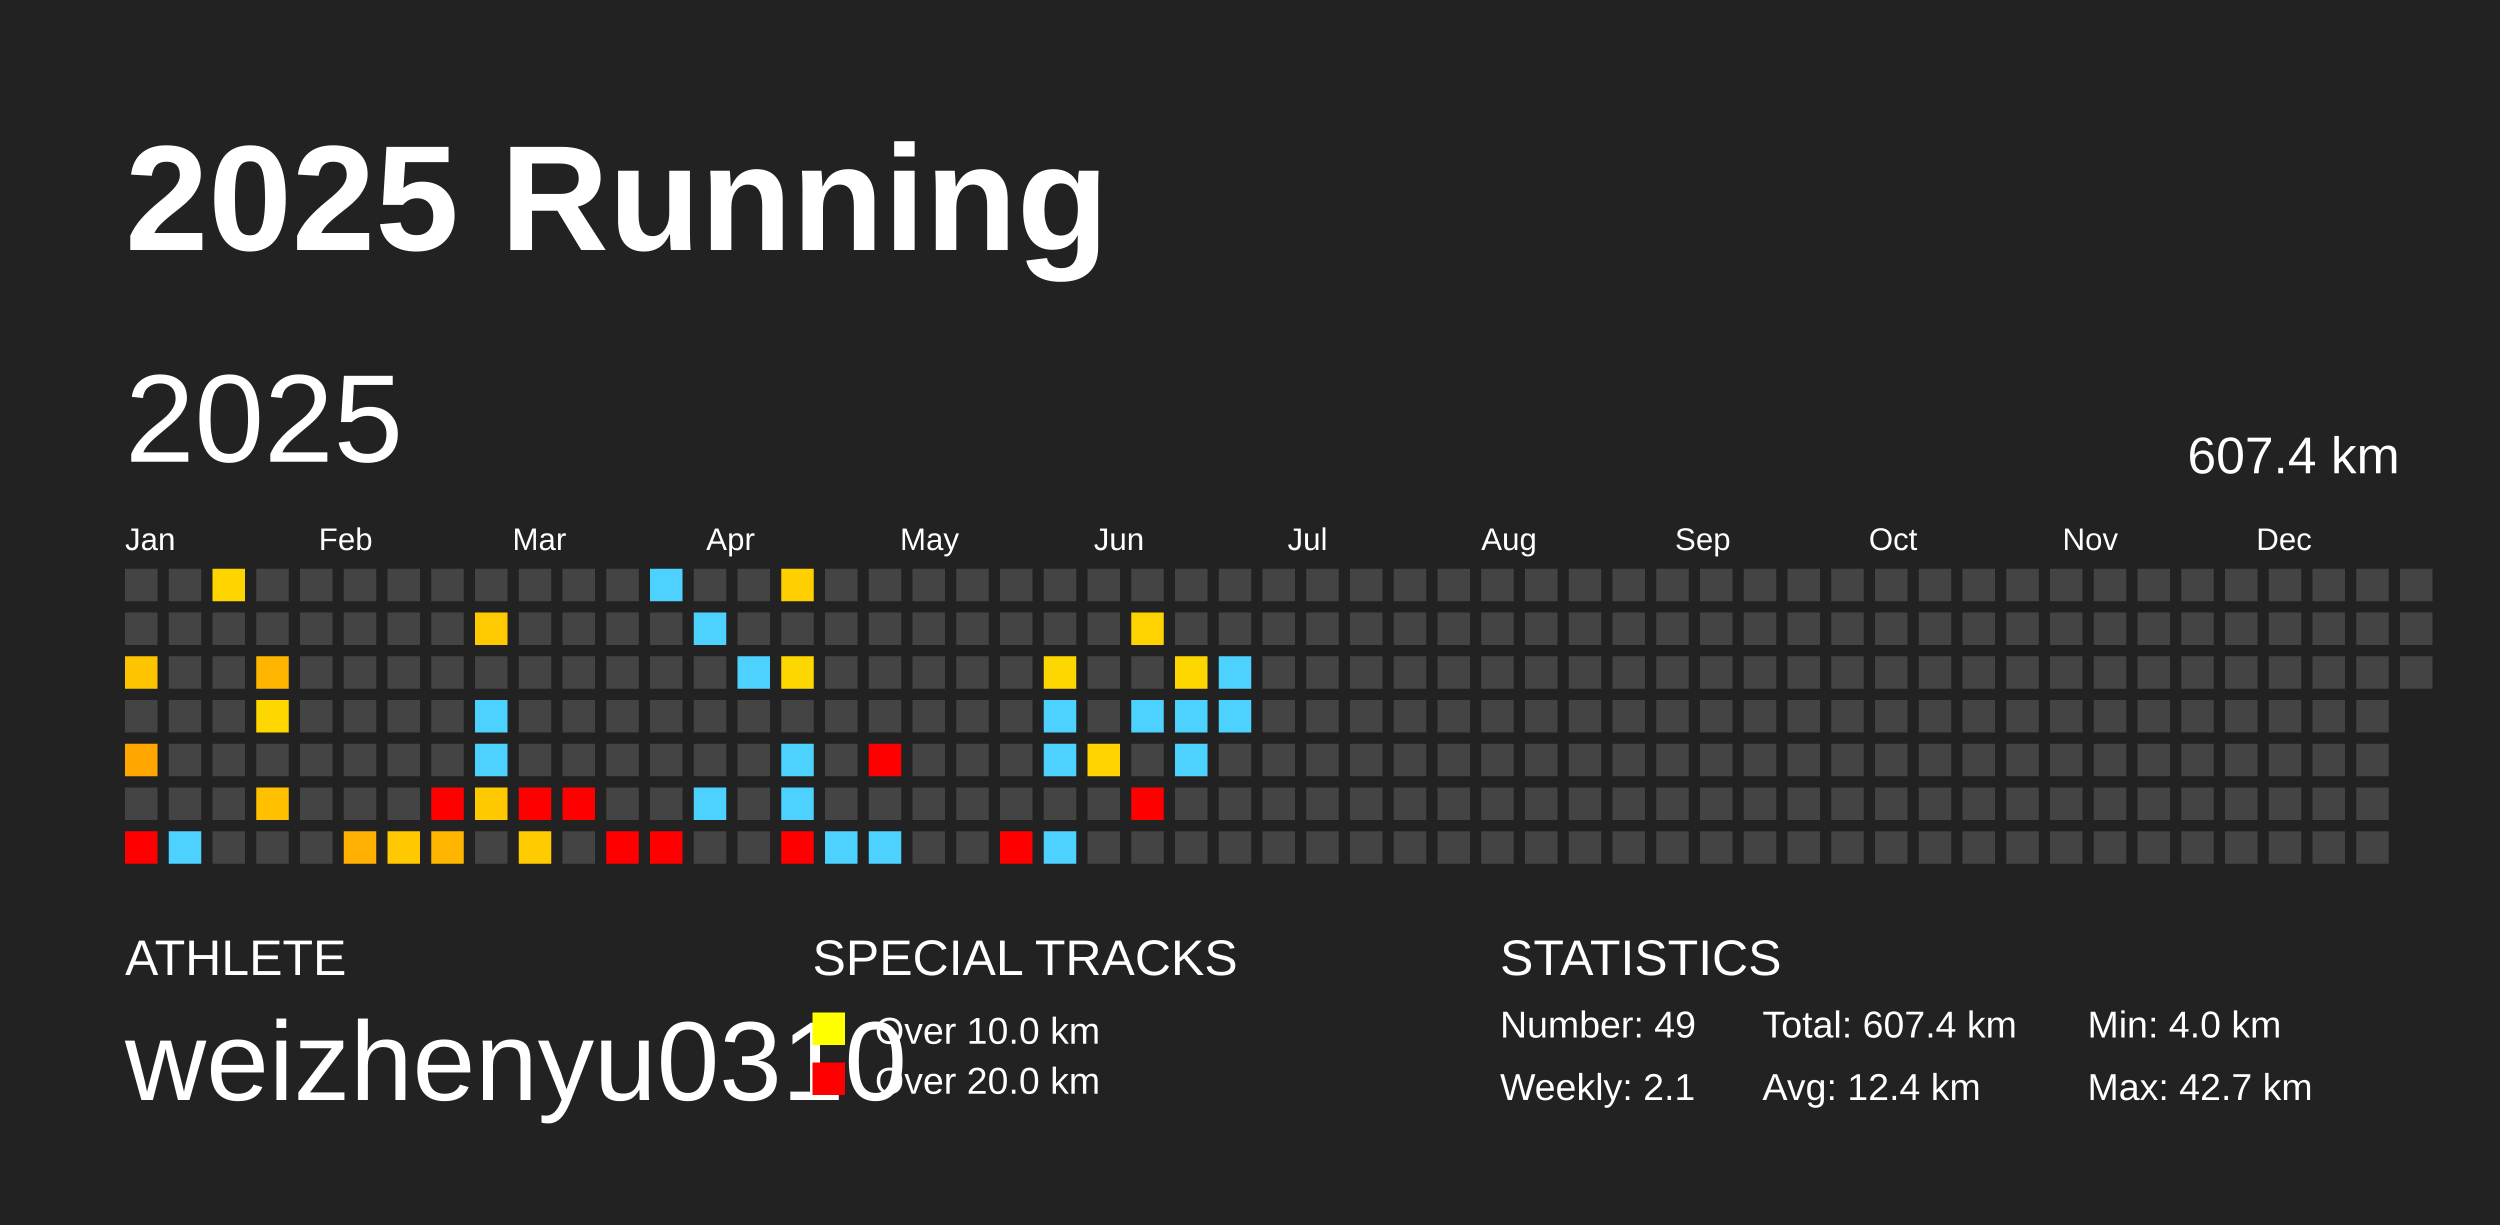
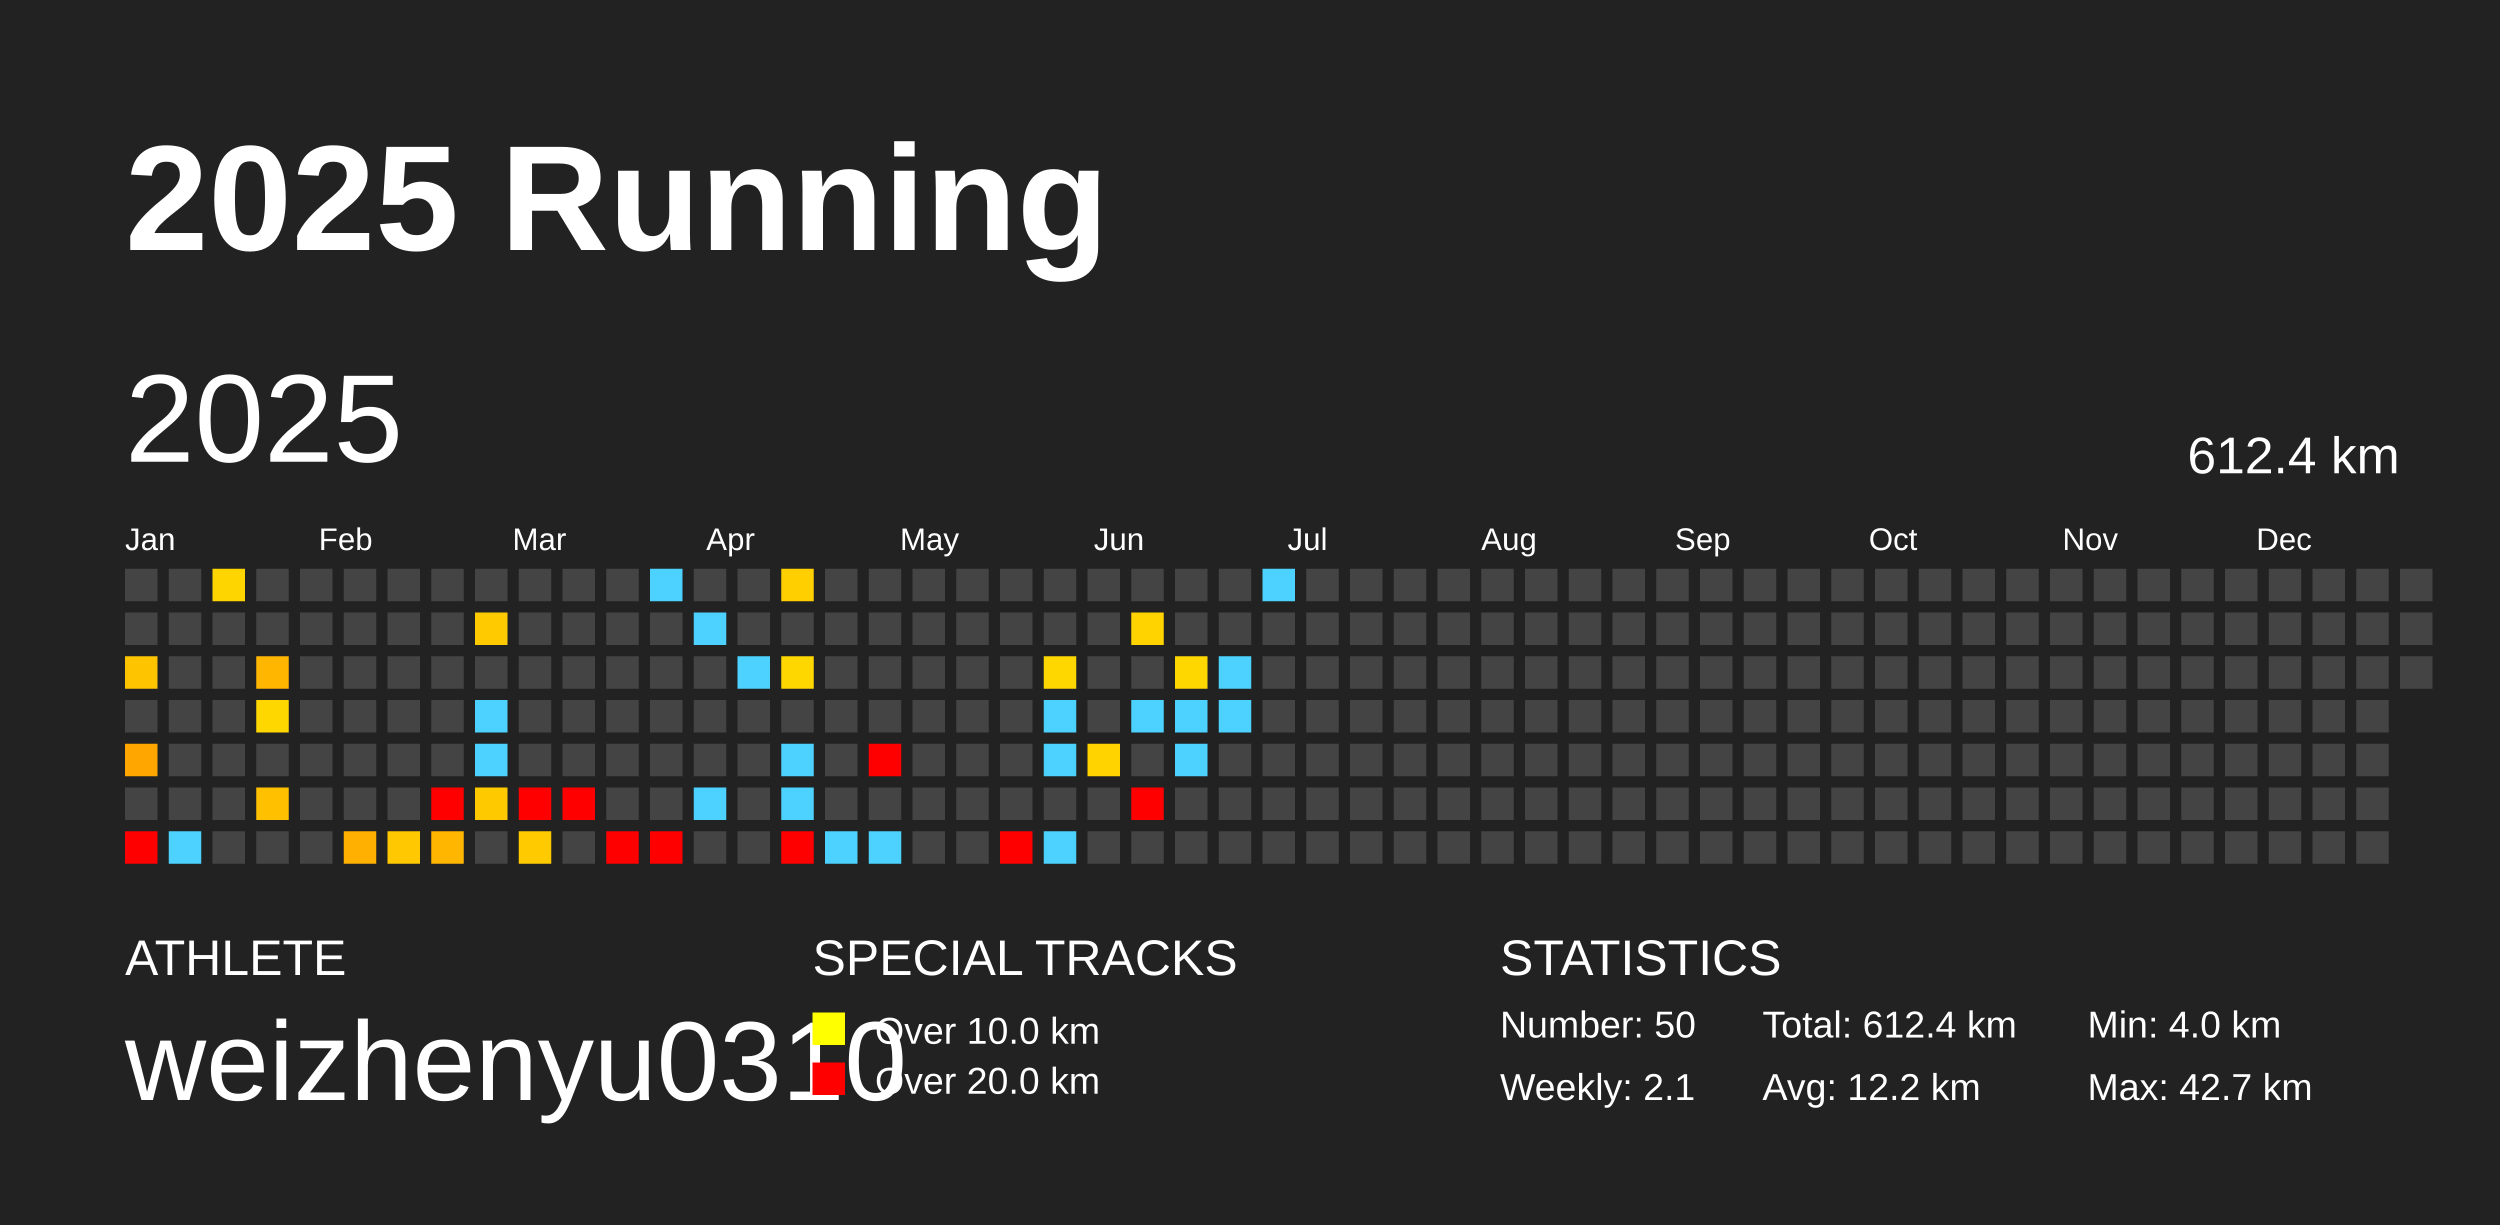
<svg xmlns="http://www.w3.org/2000/svg" baseProfile="full" height="98mm" version="1.1" viewBox="0,0,200,98" width="200mm">
  <defs />
  <rect fill="#222222" height="98" width="200" x="0" y="0" />
  <text fill="#FFFFFF" style="font-size:12px; font-family:Arial; font-weight:bold;" x="10" y="20">2025 Running</text>
  <text fill="#FFFFFF" style="font-size:4px; font-family:Arial" x="10" y="78">ATHLETE</text>
  <text fill="#FFFFFF" style="font-size:9px; font-family:Arial" x="10" y="88">weizhenyu0310</text>
  <text fill="#FFFFFF" style="font-size:4px; font-family:Arial" x="65" y="78">SPECIAL TRACKS</text>
  <rect fill="yellow" height="2.6" width="2.6" x="65" y="81" />
  <text fill="#FFFFFF" style="font-size:3px; font-family:Arial" x="70" y="83.5">Over 10.0 km</text>
  <rect fill="red" height="2.6" width="2.6" x="65" y="85" />
  <text fill="#FFFFFF" style="font-size:3px; font-family:Arial" x="70" y="87.5">Over 20.0 km</text>
  <text fill="#FFFFFF" style="font-size:4px; font-family:Arial" x="120" y="78">STATISTICS</text>
-   <text fill="#FFFFFF" style="font-size:3px; font-family:Arial" x="120" y="83">Number: 49</text>
+   <text fill="#FFFFFF" style="font-size:3px; font-family:Arial" x="120" y="83">Number: 50</text>
  <text fill="#FFFFFF" style="font-size:3px; font-family:Arial" x="120" y="88">Weekly: 2.1</text>
-   <text fill="#FFFFFF" style="font-size:3px; font-family:Arial" x="141" y="83">Total: 607.4 km</text>
-   <text fill="#FFFFFF" style="font-size:3px; font-family:Arial" x="141" y="88">Avg: 12.4 km</text>
+   <text fill="#FFFFFF" style="font-size:3px; font-family:Arial" x="141" y="83">Total: 612.4 km</text>
+   <text fill="#FFFFFF" style="font-size:3px; font-family:Arial" x="141" y="88">Avg: 12.2 km</text>
  <text fill="#FFFFFF" style="font-size:3px; font-family:Arial" x="167" y="83">Min: 4.0 km</text>
  <text fill="#FFFFFF" style="font-size:3px; font-family:Arial" x="167" y="88">Max: 42.7 km</text>
  <text dominant-baseline="hanging" fill="#FFFFFF" style="font-size:10.0px; font-family:Arial;" x="10" y="30">2025</text>
-   <text dominant-baseline="hanging" fill="#FFFFFF" style="font-size:4.125px; font-family:Arial;" x="175" y="35">607.4 km</text>
+   <text dominant-baseline="hanging" fill="#FFFFFF" style="font-size:4.125px; font-family:Arial;" x="175" y="35">612.4 km</text>
  <text fill="#FFFFFF" style="font-size:2.5px; font-family:Arial" x="10.0" y="44">Jan</text>
  <text fill="#FFFFFF" style="font-size:2.5px; font-family:Arial" x="25.5" y="44">Feb</text>
  <text fill="#FFFFFF" style="font-size:2.5px; font-family:Arial" x="41.0" y="44">Mar</text>
  <text fill="#FFFFFF" style="font-size:2.5px; font-family:Arial" x="56.5" y="44">Apr</text>
  <text fill="#FFFFFF" style="font-size:2.5px; font-family:Arial" x="72.0" y="44">May</text>
  <text fill="#FFFFFF" style="font-size:2.5px; font-family:Arial" x="87.5" y="44">Jun</text>
  <text fill="#FFFFFF" style="font-size:2.5px; font-family:Arial" x="103.0" y="44">Jul</text>
  <text fill="#FFFFFF" style="font-size:2.5px; font-family:Arial" x="118.5" y="44">Aug</text>
  <text fill="#FFFFFF" style="font-size:2.5px; font-family:Arial" x="134.0" y="44">Sep</text>
  <text fill="#FFFFFF" style="font-size:2.5px; font-family:Arial" x="149.5" y="44">Oct</text>
  <text fill="#FFFFFF" style="font-size:2.5px; font-family:Arial" x="165.0" y="44">Nov</text>
  <text fill="#FFFFFF" style="font-size:2.5px; font-family:Arial" x="180.5" y="44">Dec</text>
  <rect fill="#444444" height="2.6" width="2.6" x="10.0" y="45.5" />
  <rect fill="#444444" height="2.6" width="2.6" x="10.0" y="49.0" />
  <rect fill="#ffc400" height="2.6" width="2.6" x="10.0" y="52.5" />
  <rect fill="#444444" height="2.6" width="2.6" x="10.0" y="56.0" />
  <rect fill="#ffa700" height="2.6" width="2.6" x="10.0" y="59.5" />
  <rect fill="#444444" height="2.6" width="2.6" x="10.0" y="63.0" />
  <rect fill="red" height="2.6" width="2.6" x="10.0" y="66.5" />
  <rect fill="#444444" height="2.6" width="2.6" x="13.5" y="45.5" />
  <rect fill="#444444" height="2.6" width="2.6" x="13.5" y="49.0" />
  <rect fill="#444444" height="2.6" width="2.6" x="13.5" y="52.5" />
  <rect fill="#444444" height="2.6" width="2.6" x="13.5" y="56.0" />
  <rect fill="#444444" height="2.6" width="2.6" x="13.5" y="59.5" />
  <rect fill="#444444" height="2.6" width="2.6" x="13.5" y="63.0" />
  <rect fill="#4dd2ff" height="2.6" width="2.6" x="13.5" y="66.5" />
  <rect fill="#ffd500" height="2.6" width="2.6" x="17.0" y="45.5" />
  <rect fill="#444444" height="2.6" width="2.6" x="17.0" y="49.0" />
  <rect fill="#444444" height="2.6" width="2.6" x="17.0" y="52.5" />
  <rect fill="#444444" height="2.6" width="2.6" x="17.0" y="56.0" />
  <rect fill="#444444" height="2.6" width="2.6" x="17.0" y="59.5" />
  <rect fill="#444444" height="2.6" width="2.6" x="17.0" y="63.0" />
  <rect fill="#444444" height="2.6" width="2.6" x="17.0" y="66.5" />
  <rect fill="#444444" height="2.6" width="2.6" x="20.5" y="45.5" />
  <rect fill="#444444" height="2.6" width="2.6" x="20.5" y="49.0" />
  <rect fill="#ffb600" height="2.6" width="2.6" x="20.5" y="52.5" />
  <rect fill="#ffd700" height="2.6" width="2.6" x="20.5" y="56.0" />
  <rect fill="#444444" height="2.6" width="2.6" x="20.5" y="59.5" />
  <rect fill="#ffc000" height="2.6" width="2.6" x="20.5" y="63.0" />
  <rect fill="#444444" height="2.6" width="2.6" x="20.5" y="66.5" />
  <rect fill="#444444" height="2.6" width="2.6" x="24.0" y="45.5" />
  <rect fill="#444444" height="2.6" width="2.6" x="24.0" y="49.0" />
  <rect fill="#444444" height="2.6" width="2.6" x="24.0" y="52.5" />
  <rect fill="#444444" height="2.6" width="2.6" x="24.0" y="56.0" />
  <rect fill="#444444" height="2.6" width="2.6" x="24.0" y="59.5" />
  <rect fill="#444444" height="2.6" width="2.6" x="24.0" y="63.0" />
  <rect fill="#444444" height="2.6" width="2.6" x="24.0" y="66.5" />
  <rect fill="#444444" height="2.6" width="2.6" x="27.5" y="45.5" />
  <rect fill="#444444" height="2.6" width="2.6" x="27.5" y="49.0" />
  <rect fill="#444444" height="2.6" width="2.6" x="27.5" y="52.5" />
  <rect fill="#444444" height="2.6" width="2.6" x="27.5" y="56.0" />
  <rect fill="#444444" height="2.6" width="2.6" x="27.5" y="59.5" />
  <rect fill="#444444" height="2.6" width="2.6" x="27.5" y="63.0" />
  <rect fill="#ffb000" height="2.6" width="2.6" x="27.5" y="66.5" />
  <rect fill="#444444" height="2.6" width="2.6" x="31.0" y="45.5" />
  <rect fill="#444444" height="2.6" width="2.6" x="31.0" y="49.0" />
  <rect fill="#444444" height="2.6" width="2.6" x="31.0" y="52.5" />
  <rect fill="#444444" height="2.6" width="2.6" x="31.0" y="56.0" />
  <rect fill="#444444" height="2.6" width="2.6" x="31.0" y="59.5" />
  <rect fill="#444444" height="2.6" width="2.6" x="31.0" y="63.0" />
  <rect fill="#ffc800" height="2.6" width="2.6" x="31.0" y="66.5" />
  <rect fill="#444444" height="2.6" width="2.6" x="34.5" y="45.5" />
  <rect fill="#444444" height="2.6" width="2.6" x="34.5" y="49.0" />
  <rect fill="#444444" height="2.6" width="2.6" x="34.5" y="52.5" />
  <rect fill="#444444" height="2.6" width="2.6" x="34.5" y="56.0" />
  <rect fill="#444444" height="2.6" width="2.6" x="34.5" y="59.5" />
  <rect fill="red" height="2.6" width="2.6" x="34.5" y="63.0" />
  <rect fill="#ffb600" height="2.6" width="2.6" x="34.5" y="66.5" />
  <rect fill="#444444" height="2.6" width="2.6" x="38.0" y="45.5" />
  <rect fill="#ffca00" height="2.6" width="2.6" x="38.0" y="49.0" />
  <rect fill="#444444" height="2.6" width="2.6" x="38.0" y="52.5" />
  <rect fill="#4dd2ff" height="2.6" width="2.6" x="38.0" y="56.0" />
  <rect fill="#4dd2ff" height="2.6" width="2.6" x="38.0" y="59.5" />
  <rect fill="#ffc900" height="2.6" width="2.6" x="38.0" y="63.0" />
  <rect fill="#444444" height="2.6" width="2.6" x="38.0" y="66.5" />
  <rect fill="#444444" height="2.6" width="2.6" x="41.5" y="45.5" />
  <rect fill="#444444" height="2.6" width="2.6" x="41.5" y="49.0" />
  <rect fill="#444444" height="2.6" width="2.6" x="41.5" y="52.5" />
  <rect fill="#444444" height="2.6" width="2.6" x="41.5" y="56.0" />
  <rect fill="#444444" height="2.6" width="2.6" x="41.5" y="59.5" />
  <rect fill="red" height="2.6" width="2.6" x="41.5" y="63.0" />
  <rect fill="#ffca00" height="2.6" width="2.6" x="41.5" y="66.5" />
  <rect fill="#444444" height="2.6" width="2.6" x="45.0" y="45.5" />
  <rect fill="#444444" height="2.6" width="2.6" x="45.0" y="49.0" />
  <rect fill="#444444" height="2.6" width="2.6" x="45.0" y="52.5" />
  <rect fill="#444444" height="2.6" width="2.6" x="45.0" y="56.0" />
  <rect fill="#444444" height="2.6" width="2.6" x="45.0" y="59.5" />
  <rect fill="red" height="2.6" width="2.6" x="45.0" y="63.0" />
  <rect fill="#444444" height="2.6" width="2.6" x="45.0" y="66.5" />
  <rect fill="#444444" height="2.6" width="2.6" x="48.5" y="45.5" />
  <rect fill="#444444" height="2.6" width="2.6" x="48.5" y="49.0" />
  <rect fill="#444444" height="2.6" width="2.6" x="48.5" y="52.5" />
  <rect fill="#444444" height="2.6" width="2.6" x="48.5" y="56.0" />
  <rect fill="#444444" height="2.6" width="2.6" x="48.5" y="59.5" />
  <rect fill="#444444" height="2.6" width="2.6" x="48.5" y="63.0" />
  <rect fill="red" height="2.6" width="2.6" x="48.5" y="66.5" />
  <rect fill="#4dd2ff" height="2.6" width="2.6" x="52.0" y="45.5" />
  <rect fill="#444444" height="2.6" width="2.6" x="52.0" y="49.0" />
  <rect fill="#444444" height="2.6" width="2.6" x="52.0" y="52.5" />
  <rect fill="#444444" height="2.6" width="2.6" x="52.0" y="56.0" />
  <rect fill="#444444" height="2.6" width="2.6" x="52.0" y="59.5" />
  <rect fill="#444444" height="2.6" width="2.6" x="52.0" y="63.0" />
  <rect fill="red" height="2.6" width="2.6" x="52.0" y="66.5" />
  <rect fill="#444444" height="2.6" width="2.6" x="55.5" y="45.5" />
  <rect fill="#4dd2ff" height="2.6" width="2.6" x="55.5" y="49.0" />
  <rect fill="#444444" height="2.6" width="2.6" x="55.5" y="52.5" />
  <rect fill="#444444" height="2.6" width="2.6" x="55.5" y="56.0" />
  <rect fill="#444444" height="2.6" width="2.6" x="55.5" y="59.5" />
  <rect fill="#4dd2ff" height="2.6" width="2.6" x="55.5" y="63.0" />
  <rect fill="#444444" height="2.6" width="2.6" x="55.5" y="66.5" />
  <rect fill="#444444" height="2.6" width="2.6" x="59.0" y="45.5" />
  <rect fill="#444444" height="2.6" width="2.6" x="59.0" y="49.0" />
  <rect fill="#4dd2ff" height="2.6" width="2.6" x="59.0" y="52.5" />
  <rect fill="#444444" height="2.6" width="2.6" x="59.0" y="56.0" />
  <rect fill="#444444" height="2.6" width="2.6" x="59.0" y="59.5" />
  <rect fill="#444444" height="2.6" width="2.6" x="59.0" y="63.0" />
  <rect fill="#444444" height="2.6" width="2.6" x="59.0" y="66.5" />
  <rect fill="#ffcf00" height="2.6" width="2.6" x="62.5" y="45.5" />
  <rect fill="#444444" height="2.6" width="2.6" x="62.5" y="49.0" />
  <rect fill="#ffd700" height="2.6" width="2.6" x="62.5" y="52.5" />
  <rect fill="#444444" height="2.6" width="2.6" x="62.5" y="56.0" />
  <rect fill="#4dd2ff" height="2.6" width="2.6" x="62.5" y="59.5" />
  <rect fill="#4dd2ff" height="2.6" width="2.6" x="62.5" y="63.0" />
  <rect fill="red" height="2.6" width="2.6" x="62.5" y="66.5" />
  <rect fill="#444444" height="2.6" width="2.6" x="66.0" y="45.5" />
  <rect fill="#444444" height="2.6" width="2.6" x="66.0" y="49.0" />
  <rect fill="#444444" height="2.6" width="2.6" x="66.0" y="52.5" />
  <rect fill="#444444" height="2.6" width="2.6" x="66.0" y="56.0" />
  <rect fill="#444444" height="2.6" width="2.6" x="66.0" y="59.5" />
  <rect fill="#444444" height="2.6" width="2.6" x="66.0" y="63.0" />
  <rect fill="#4dd2ff" height="2.6" width="2.6" x="66.0" y="66.5" />
  <rect fill="#444444" height="2.6" width="2.6" x="69.5" y="45.5" />
  <rect fill="#444444" height="2.6" width="2.6" x="69.5" y="49.0" />
  <rect fill="#444444" height="2.6" width="2.6" x="69.5" y="52.5" />
  <rect fill="#444444" height="2.6" width="2.6" x="69.5" y="56.0" />
  <rect fill="red" height="2.6" width="2.6" x="69.5" y="59.5" />
  <rect fill="#444444" height="2.6" width="2.6" x="69.5" y="63.0" />
  <rect fill="#4dd2ff" height="2.6" width="2.6" x="69.5" y="66.5" />
  <rect fill="#444444" height="2.6" width="2.6" x="73.0" y="45.5" />
  <rect fill="#444444" height="2.6" width="2.6" x="73.0" y="49.0" />
  <rect fill="#444444" height="2.6" width="2.6" x="73.0" y="52.5" />
  <rect fill="#444444" height="2.6" width="2.6" x="73.0" y="56.0" />
  <rect fill="#444444" height="2.6" width="2.6" x="73.0" y="59.5" />
  <rect fill="#444444" height="2.6" width="2.6" x="73.0" y="63.0" />
  <rect fill="#444444" height="2.6" width="2.6" x="73.0" y="66.5" />
  <rect fill="#444444" height="2.6" width="2.6" x="76.5" y="45.5" />
  <rect fill="#444444" height="2.6" width="2.6" x="76.5" y="49.0" />
  <rect fill="#444444" height="2.6" width="2.6" x="76.5" y="52.5" />
  <rect fill="#444444" height="2.6" width="2.6" x="76.5" y="56.0" />
  <rect fill="#444444" height="2.6" width="2.6" x="76.5" y="59.5" />
  <rect fill="#444444" height="2.6" width="2.6" x="76.5" y="63.0" />
  <rect fill="#444444" height="2.6" width="2.6" x="76.5" y="66.5" />
  <rect fill="#444444" height="2.6" width="2.6" x="80.0" y="45.5" />
  <rect fill="#444444" height="2.6" width="2.6" x="80.0" y="49.0" />
  <rect fill="#444444" height="2.6" width="2.6" x="80.0" y="52.5" />
  <rect fill="#444444" height="2.6" width="2.6" x="80.0" y="56.0" />
  <rect fill="#444444" height="2.6" width="2.6" x="80.0" y="59.5" />
  <rect fill="#444444" height="2.6" width="2.6" x="80.0" y="63.0" />
  <rect fill="red" height="2.6" width="2.6" x="80.0" y="66.5" />
  <rect fill="#444444" height="2.6" width="2.6" x="83.5" y="45.5" />
  <rect fill="#444444" height="2.6" width="2.6" x="83.5" y="49.0" />
  <rect fill="#ffd700" height="2.6" width="2.6" x="83.5" y="52.5" />
  <rect fill="#4dd2ff" height="2.6" width="2.6" x="83.5" y="56.0" />
  <rect fill="#4dd2ff" height="2.6" width="2.6" x="83.5" y="59.5" />
  <rect fill="#444444" height="2.6" width="2.6" x="83.5" y="63.0" />
  <rect fill="#4dd2ff" height="2.6" width="2.6" x="83.5" y="66.5" />
  <rect fill="#444444" height="2.6" width="2.6" x="87.0" y="45.5" />
  <rect fill="#444444" height="2.6" width="2.6" x="87.0" y="49.0" />
  <rect fill="#444444" height="2.6" width="2.6" x="87.0" y="52.5" />
  <rect fill="#444444" height="2.6" width="2.6" x="87.0" y="56.0" />
  <rect fill="#ffd300" height="2.6" width="2.6" x="87.0" y="59.5" />
  <rect fill="#444444" height="2.6" width="2.6" x="87.0" y="63.0" />
  <rect fill="#444444" height="2.6" width="2.6" x="87.0" y="66.5" />
  <rect fill="#444444" height="2.6" width="2.6" x="90.5" y="45.5" />
  <rect fill="#ffd300" height="2.6" width="2.6" x="90.5" y="49.0" />
  <rect fill="#444444" height="2.6" width="2.6" x="90.5" y="52.5" />
  <rect fill="#4dd2ff" height="2.6" width="2.6" x="90.5" y="56.0" />
  <rect fill="#444444" height="2.6" width="2.6" x="90.5" y="59.5" />
  <rect fill="red" height="2.6" width="2.6" x="90.5" y="63.0" />
  <rect fill="#444444" height="2.6" width="2.6" x="90.5" y="66.5" />
  <rect fill="#444444" height="2.6" width="2.6" x="94.0" y="45.5" />
  <rect fill="#444444" height="2.6" width="2.6" x="94.0" y="49.0" />
  <rect fill="#ffd700" height="2.6" width="2.6" x="94.0" y="52.5" />
  <rect fill="#4dd2ff" height="2.6" width="2.6" x="94.0" y="56.0" />
  <rect fill="#4dd2ff" height="2.6" width="2.6" x="94.0" y="59.5" />
  <rect fill="#444444" height="2.6" width="2.6" x="94.0" y="63.0" />
  <rect fill="#444444" height="2.6" width="2.6" x="94.0" y="66.5" />
  <rect fill="#444444" height="2.6" width="2.6" x="97.5" y="45.5" />
  <rect fill="#444444" height="2.6" width="2.6" x="97.5" y="49.0" />
  <rect fill="#4dd2ff" height="2.6" width="2.6" x="97.5" y="52.5" />
  <rect fill="#4dd2ff" height="2.6" width="2.6" x="97.5" y="56.0" />
  <rect fill="#444444" height="2.6" width="2.6" x="97.5" y="59.5" />
  <rect fill="#444444" height="2.6" width="2.6" x="97.5" y="63.0" />
  <rect fill="#444444" height="2.6" width="2.6" x="97.5" y="66.5" />
-   <rect fill="#444444" height="2.6" width="2.6" x="101.0" y="45.5" />
+   <rect fill="#4dd2ff" height="2.6" width="2.6" x="101.0" y="45.5" />
  <rect fill="#444444" height="2.6" width="2.6" x="101.0" y="49.0" />
  <rect fill="#444444" height="2.6" width="2.6" x="101.0" y="52.5" />
  <rect fill="#444444" height="2.6" width="2.6" x="101.0" y="56.0" />
  <rect fill="#444444" height="2.6" width="2.6" x="101.0" y="59.5" />
  <rect fill="#444444" height="2.6" width="2.6" x="101.0" y="63.0" />
  <rect fill="#444444" height="2.6" width="2.6" x="101.0" y="66.5" />
  <rect fill="#444444" height="2.6" width="2.6" x="104.5" y="45.5" />
  <rect fill="#444444" height="2.6" width="2.6" x="104.5" y="49.0" />
  <rect fill="#444444" height="2.6" width="2.6" x="104.5" y="52.5" />
  <rect fill="#444444" height="2.6" width="2.6" x="104.5" y="56.0" />
  <rect fill="#444444" height="2.6" width="2.6" x="104.5" y="59.5" />
  <rect fill="#444444" height="2.6" width="2.6" x="104.5" y="63.0" />
  <rect fill="#444444" height="2.6" width="2.6" x="104.5" y="66.5" />
  <rect fill="#444444" height="2.6" width="2.6" x="108.0" y="45.5" />
  <rect fill="#444444" height="2.6" width="2.6" x="108.0" y="49.0" />
  <rect fill="#444444" height="2.6" width="2.6" x="108.0" y="52.5" />
  <rect fill="#444444" height="2.6" width="2.6" x="108.0" y="56.0" />
  <rect fill="#444444" height="2.6" width="2.6" x="108.0" y="59.5" />
  <rect fill="#444444" height="2.6" width="2.6" x="108.0" y="63.0" />
  <rect fill="#444444" height="2.6" width="2.6" x="108.0" y="66.5" />
  <rect fill="#444444" height="2.6" width="2.6" x="111.5" y="45.5" />
  <rect fill="#444444" height="2.6" width="2.6" x="111.5" y="49.0" />
  <rect fill="#444444" height="2.6" width="2.6" x="111.5" y="52.5" />
  <rect fill="#444444" height="2.6" width="2.6" x="111.5" y="56.0" />
  <rect fill="#444444" height="2.6" width="2.6" x="111.5" y="59.5" />
  <rect fill="#444444" height="2.6" width="2.6" x="111.5" y="63.0" />
  <rect fill="#444444" height="2.6" width="2.6" x="111.5" y="66.5" />
  <rect fill="#444444" height="2.6" width="2.6" x="115.0" y="45.5" />
  <rect fill="#444444" height="2.6" width="2.6" x="115.0" y="49.0" />
  <rect fill="#444444" height="2.6" width="2.6" x="115.0" y="52.5" />
  <rect fill="#444444" height="2.6" width="2.6" x="115.0" y="56.0" />
  <rect fill="#444444" height="2.6" width="2.6" x="115.0" y="59.5" />
  <rect fill="#444444" height="2.6" width="2.6" x="115.0" y="63.0" />
  <rect fill="#444444" height="2.6" width="2.6" x="115.0" y="66.5" />
  <rect fill="#444444" height="2.6" width="2.6" x="118.5" y="45.5" />
  <rect fill="#444444" height="2.6" width="2.6" x="118.5" y="49.0" />
  <rect fill="#444444" height="2.6" width="2.6" x="118.5" y="52.5" />
  <rect fill="#444444" height="2.6" width="2.6" x="118.5" y="56.0" />
  <rect fill="#444444" height="2.6" width="2.6" x="118.5" y="59.5" />
  <rect fill="#444444" height="2.6" width="2.6" x="118.5" y="63.0" />
  <rect fill="#444444" height="2.6" width="2.6" x="118.5" y="66.5" />
  <rect fill="#444444" height="2.6" width="2.6" x="122.0" y="45.5" />
  <rect fill="#444444" height="2.6" width="2.6" x="122.0" y="49.0" />
  <rect fill="#444444" height="2.6" width="2.6" x="122.0" y="52.5" />
  <rect fill="#444444" height="2.6" width="2.6" x="122.0" y="56.0" />
  <rect fill="#444444" height="2.6" width="2.6" x="122.0" y="59.5" />
  <rect fill="#444444" height="2.6" width="2.6" x="122.0" y="63.0" />
  <rect fill="#444444" height="2.6" width="2.6" x="122.0" y="66.5" />
  <rect fill="#444444" height="2.6" width="2.6" x="125.5" y="45.5" />
  <rect fill="#444444" height="2.6" width="2.6" x="125.5" y="49.0" />
  <rect fill="#444444" height="2.6" width="2.6" x="125.5" y="52.5" />
  <rect fill="#444444" height="2.6" width="2.6" x="125.5" y="56.0" />
  <rect fill="#444444" height="2.6" width="2.6" x="125.5" y="59.5" />
  <rect fill="#444444" height="2.6" width="2.6" x="125.5" y="63.0" />
  <rect fill="#444444" height="2.6" width="2.6" x="125.5" y="66.5" />
  <rect fill="#444444" height="2.6" width="2.6" x="129.0" y="45.5" />
  <rect fill="#444444" height="2.6" width="2.6" x="129.0" y="49.0" />
  <rect fill="#444444" height="2.6" width="2.6" x="129.0" y="52.5" />
  <rect fill="#444444" height="2.6" width="2.6" x="129.0" y="56.0" />
  <rect fill="#444444" height="2.6" width="2.6" x="129.0" y="59.5" />
  <rect fill="#444444" height="2.6" width="2.6" x="129.0" y="63.0" />
  <rect fill="#444444" height="2.6" width="2.6" x="129.0" y="66.5" />
  <rect fill="#444444" height="2.6" width="2.6" x="132.5" y="45.5" />
  <rect fill="#444444" height="2.6" width="2.6" x="132.5" y="49.0" />
  <rect fill="#444444" height="2.6" width="2.6" x="132.5" y="52.5" />
  <rect fill="#444444" height="2.6" width="2.6" x="132.5" y="56.0" />
  <rect fill="#444444" height="2.6" width="2.6" x="132.5" y="59.5" />
  <rect fill="#444444" height="2.6" width="2.6" x="132.5" y="63.0" />
  <rect fill="#444444" height="2.6" width="2.6" x="132.5" y="66.5" />
  <rect fill="#444444" height="2.6" width="2.6" x="136.0" y="45.5" />
  <rect fill="#444444" height="2.6" width="2.6" x="136.0" y="49.0" />
  <rect fill="#444444" height="2.6" width="2.6" x="136.0" y="52.5" />
  <rect fill="#444444" height="2.6" width="2.6" x="136.0" y="56.0" />
  <rect fill="#444444" height="2.6" width="2.6" x="136.0" y="59.5" />
  <rect fill="#444444" height="2.6" width="2.6" x="136.0" y="63.0" />
  <rect fill="#444444" height="2.6" width="2.6" x="136.0" y="66.5" />
  <rect fill="#444444" height="2.6" width="2.6" x="139.5" y="45.5" />
  <rect fill="#444444" height="2.6" width="2.6" x="139.5" y="49.0" />
  <rect fill="#444444" height="2.6" width="2.6" x="139.5" y="52.5" />
  <rect fill="#444444" height="2.6" width="2.6" x="139.5" y="56.0" />
  <rect fill="#444444" height="2.6" width="2.6" x="139.5" y="59.5" />
  <rect fill="#444444" height="2.6" width="2.6" x="139.5" y="63.0" />
  <rect fill="#444444" height="2.6" width="2.6" x="139.5" y="66.5" />
  <rect fill="#444444" height="2.6" width="2.6" x="143.0" y="45.5" />
  <rect fill="#444444" height="2.6" width="2.6" x="143.0" y="49.0" />
  <rect fill="#444444" height="2.6" width="2.6" x="143.0" y="52.5" />
  <rect fill="#444444" height="2.6" width="2.6" x="143.0" y="56.0" />
  <rect fill="#444444" height="2.6" width="2.6" x="143.0" y="59.5" />
  <rect fill="#444444" height="2.6" width="2.6" x="143.0" y="63.0" />
  <rect fill="#444444" height="2.6" width="2.6" x="143.0" y="66.5" />
  <rect fill="#444444" height="2.6" width="2.6" x="146.5" y="45.5" />
  <rect fill="#444444" height="2.6" width="2.6" x="146.5" y="49.0" />
  <rect fill="#444444" height="2.6" width="2.6" x="146.5" y="52.5" />
  <rect fill="#444444" height="2.6" width="2.6" x="146.5" y="56.0" />
  <rect fill="#444444" height="2.6" width="2.6" x="146.5" y="59.5" />
  <rect fill="#444444" height="2.6" width="2.6" x="146.5" y="63.0" />
  <rect fill="#444444" height="2.6" width="2.6" x="146.5" y="66.5" />
  <rect fill="#444444" height="2.6" width="2.6" x="150.0" y="45.5" />
  <rect fill="#444444" height="2.6" width="2.6" x="150.0" y="49.0" />
  <rect fill="#444444" height="2.6" width="2.6" x="150.0" y="52.5" />
  <rect fill="#444444" height="2.6" width="2.6" x="150.0" y="56.0" />
  <rect fill="#444444" height="2.6" width="2.6" x="150.0" y="59.5" />
  <rect fill="#444444" height="2.6" width="2.6" x="150.0" y="63.0" />
  <rect fill="#444444" height="2.6" width="2.6" x="150.0" y="66.5" />
  <rect fill="#444444" height="2.6" width="2.6" x="153.5" y="45.5" />
  <rect fill="#444444" height="2.6" width="2.6" x="153.5" y="49.0" />
  <rect fill="#444444" height="2.6" width="2.6" x="153.5" y="52.5" />
  <rect fill="#444444" height="2.6" width="2.6" x="153.5" y="56.0" />
  <rect fill="#444444" height="2.6" width="2.6" x="153.5" y="59.5" />
  <rect fill="#444444" height="2.6" width="2.6" x="153.5" y="63.0" />
  <rect fill="#444444" height="2.6" width="2.6" x="153.5" y="66.5" />
  <rect fill="#444444" height="2.6" width="2.6" x="157.0" y="45.5" />
  <rect fill="#444444" height="2.6" width="2.6" x="157.0" y="49.0" />
  <rect fill="#444444" height="2.6" width="2.6" x="157.0" y="52.5" />
  <rect fill="#444444" height="2.6" width="2.6" x="157.0" y="56.0" />
  <rect fill="#444444" height="2.6" width="2.6" x="157.0" y="59.5" />
  <rect fill="#444444" height="2.6" width="2.6" x="157.0" y="63.0" />
  <rect fill="#444444" height="2.6" width="2.6" x="157.0" y="66.5" />
  <rect fill="#444444" height="2.6" width="2.6" x="160.5" y="45.5" />
  <rect fill="#444444" height="2.6" width="2.6" x="160.5" y="49.0" />
  <rect fill="#444444" height="2.6" width="2.6" x="160.5" y="52.5" />
  <rect fill="#444444" height="2.6" width="2.6" x="160.5" y="56.0" />
  <rect fill="#444444" height="2.6" width="2.6" x="160.5" y="59.5" />
  <rect fill="#444444" height="2.6" width="2.6" x="160.5" y="63.0" />
  <rect fill="#444444" height="2.6" width="2.6" x="160.5" y="66.5" />
  <rect fill="#444444" height="2.6" width="2.6" x="164.0" y="45.5" />
  <rect fill="#444444" height="2.6" width="2.6" x="164.0" y="49.0" />
  <rect fill="#444444" height="2.6" width="2.6" x="164.0" y="52.5" />
  <rect fill="#444444" height="2.6" width="2.6" x="164.0" y="56.0" />
  <rect fill="#444444" height="2.6" width="2.6" x="164.0" y="59.5" />
  <rect fill="#444444" height="2.6" width="2.6" x="164.0" y="63.0" />
  <rect fill="#444444" height="2.6" width="2.6" x="164.0" y="66.5" />
  <rect fill="#444444" height="2.6" width="2.6" x="167.5" y="45.5" />
  <rect fill="#444444" height="2.6" width="2.6" x="167.5" y="49.0" />
  <rect fill="#444444" height="2.6" width="2.6" x="167.5" y="52.5" />
  <rect fill="#444444" height="2.6" width="2.6" x="167.5" y="56.0" />
  <rect fill="#444444" height="2.6" width="2.6" x="167.5" y="59.5" />
  <rect fill="#444444" height="2.6" width="2.6" x="167.5" y="63.0" />
  <rect fill="#444444" height="2.6" width="2.6" x="167.5" y="66.5" />
  <rect fill="#444444" height="2.6" width="2.6" x="171.0" y="45.5" />
  <rect fill="#444444" height="2.6" width="2.6" x="171.0" y="49.0" />
  <rect fill="#444444" height="2.6" width="2.6" x="171.0" y="52.5" />
  <rect fill="#444444" height="2.6" width="2.6" x="171.0" y="56.0" />
  <rect fill="#444444" height="2.6" width="2.6" x="171.0" y="59.5" />
  <rect fill="#444444" height="2.6" width="2.6" x="171.0" y="63.0" />
  <rect fill="#444444" height="2.6" width="2.6" x="171.0" y="66.5" />
  <rect fill="#444444" height="2.6" width="2.6" x="174.5" y="45.5" />
  <rect fill="#444444" height="2.6" width="2.6" x="174.5" y="49.0" />
  <rect fill="#444444" height="2.6" width="2.6" x="174.5" y="52.5" />
  <rect fill="#444444" height="2.6" width="2.6" x="174.5" y="56.0" />
  <rect fill="#444444" height="2.6" width="2.6" x="174.5" y="59.5" />
  <rect fill="#444444" height="2.6" width="2.6" x="174.5" y="63.0" />
  <rect fill="#444444" height="2.6" width="2.6" x="174.5" y="66.5" />
  <rect fill="#444444" height="2.6" width="2.6" x="178.0" y="45.5" />
  <rect fill="#444444" height="2.6" width="2.6" x="178.0" y="49.0" />
  <rect fill="#444444" height="2.6" width="2.6" x="178.0" y="52.5" />
  <rect fill="#444444" height="2.6" width="2.6" x="178.0" y="56.0" />
  <rect fill="#444444" height="2.6" width="2.6" x="178.0" y="59.5" />
  <rect fill="#444444" height="2.6" width="2.6" x="178.0" y="63.0" />
  <rect fill="#444444" height="2.6" width="2.6" x="178.0" y="66.5" />
  <rect fill="#444444" height="2.6" width="2.6" x="181.5" y="45.5" />
  <rect fill="#444444" height="2.6" width="2.6" x="181.5" y="49.0" />
  <rect fill="#444444" height="2.6" width="2.6" x="181.5" y="52.5" />
  <rect fill="#444444" height="2.6" width="2.6" x="181.5" y="56.0" />
  <rect fill="#444444" height="2.6" width="2.6" x="181.5" y="59.5" />
  <rect fill="#444444" height="2.6" width="2.6" x="181.5" y="63.0" />
  <rect fill="#444444" height="2.6" width="2.6" x="181.5" y="66.5" />
  <rect fill="#444444" height="2.6" width="2.6" x="185.0" y="45.5" />
  <rect fill="#444444" height="2.6" width="2.6" x="185.0" y="49.0" />
  <rect fill="#444444" height="2.6" width="2.6" x="185.0" y="52.5" />
  <rect fill="#444444" height="2.6" width="2.6" x="185.0" y="56.0" />
  <rect fill="#444444" height="2.6" width="2.6" x="185.0" y="59.5" />
  <rect fill="#444444" height="2.6" width="2.6" x="185.0" y="63.0" />
  <rect fill="#444444" height="2.6" width="2.6" x="185.0" y="66.5" />
  <rect fill="#444444" height="2.6" width="2.6" x="188.5" y="45.5" />
  <rect fill="#444444" height="2.6" width="2.6" x="188.5" y="49.0" />
  <rect fill="#444444" height="2.6" width="2.6" x="188.5" y="52.5" />
  <rect fill="#444444" height="2.6" width="2.6" x="188.5" y="56.0" />
  <rect fill="#444444" height="2.6" width="2.6" x="188.5" y="59.5" />
  <rect fill="#444444" height="2.6" width="2.6" x="188.5" y="63.0" />
  <rect fill="#444444" height="2.6" width="2.6" x="188.5" y="66.5" />
  <rect fill="#444444" height="2.6" width="2.6" x="192.0" y="45.5" />
  <rect fill="#444444" height="2.6" width="2.6" x="192.0" y="49.0" />
  <rect fill="#444444" height="2.6" width="2.6" x="192.0" y="52.5" />
</svg>
